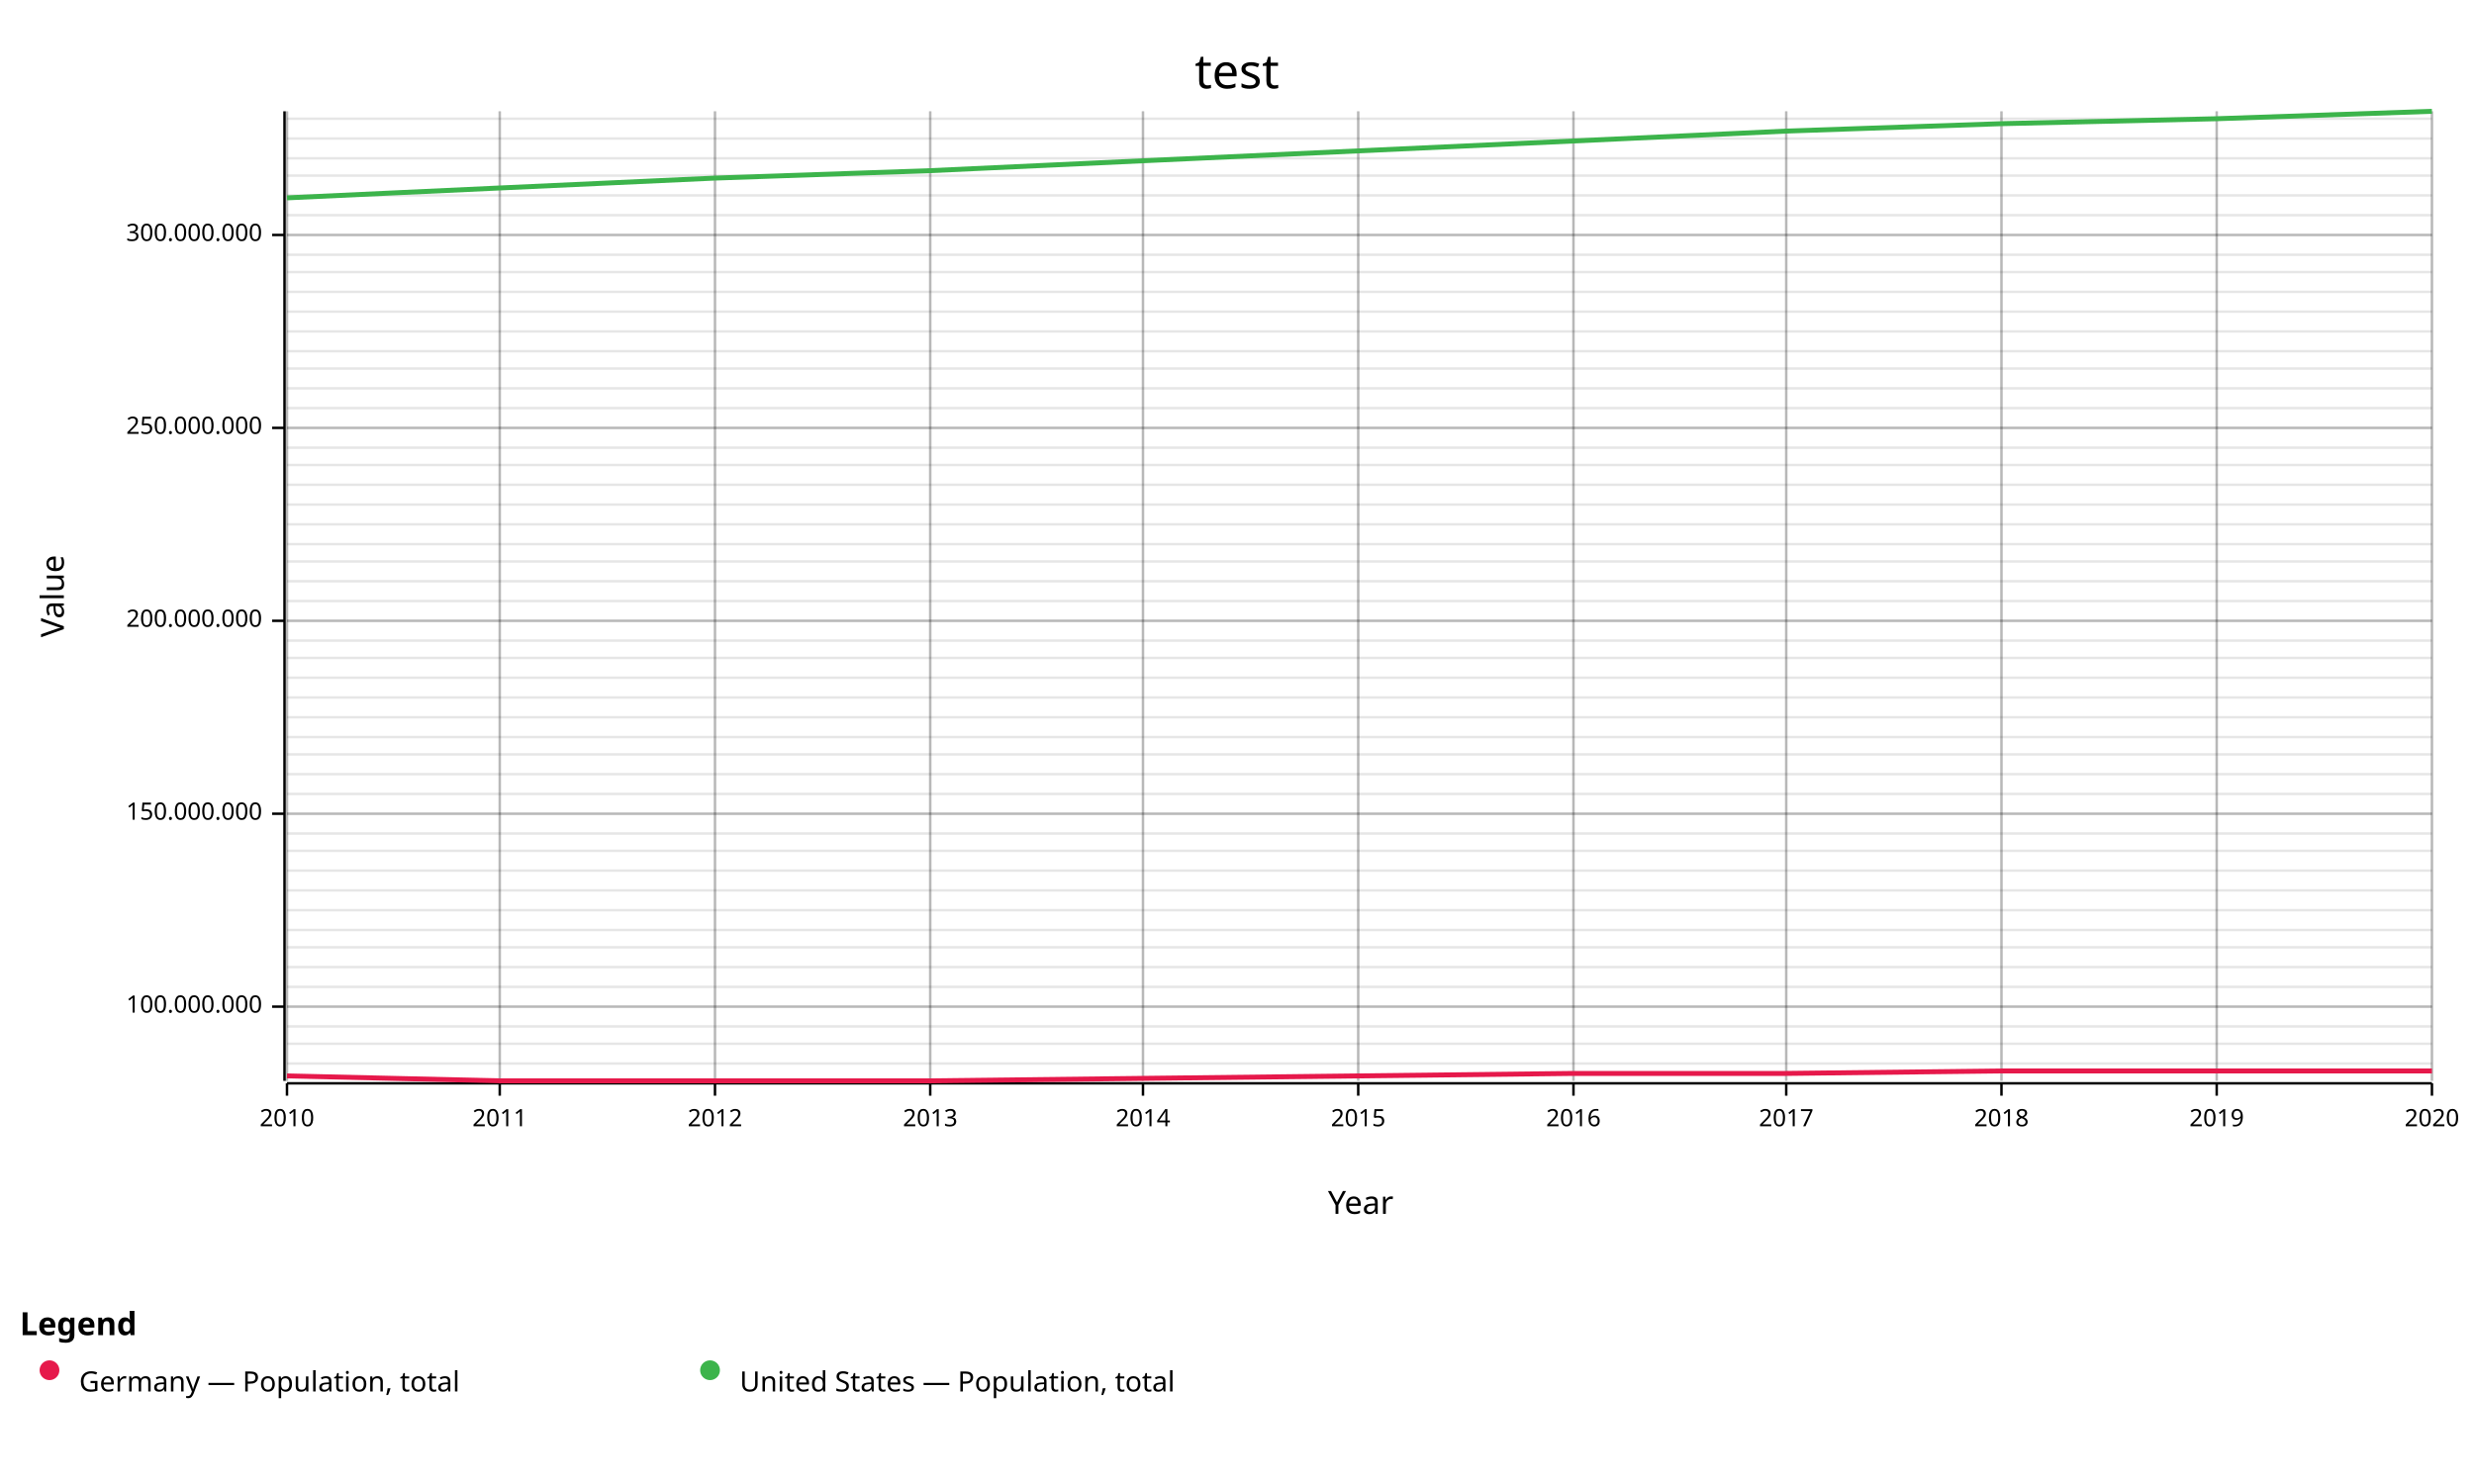
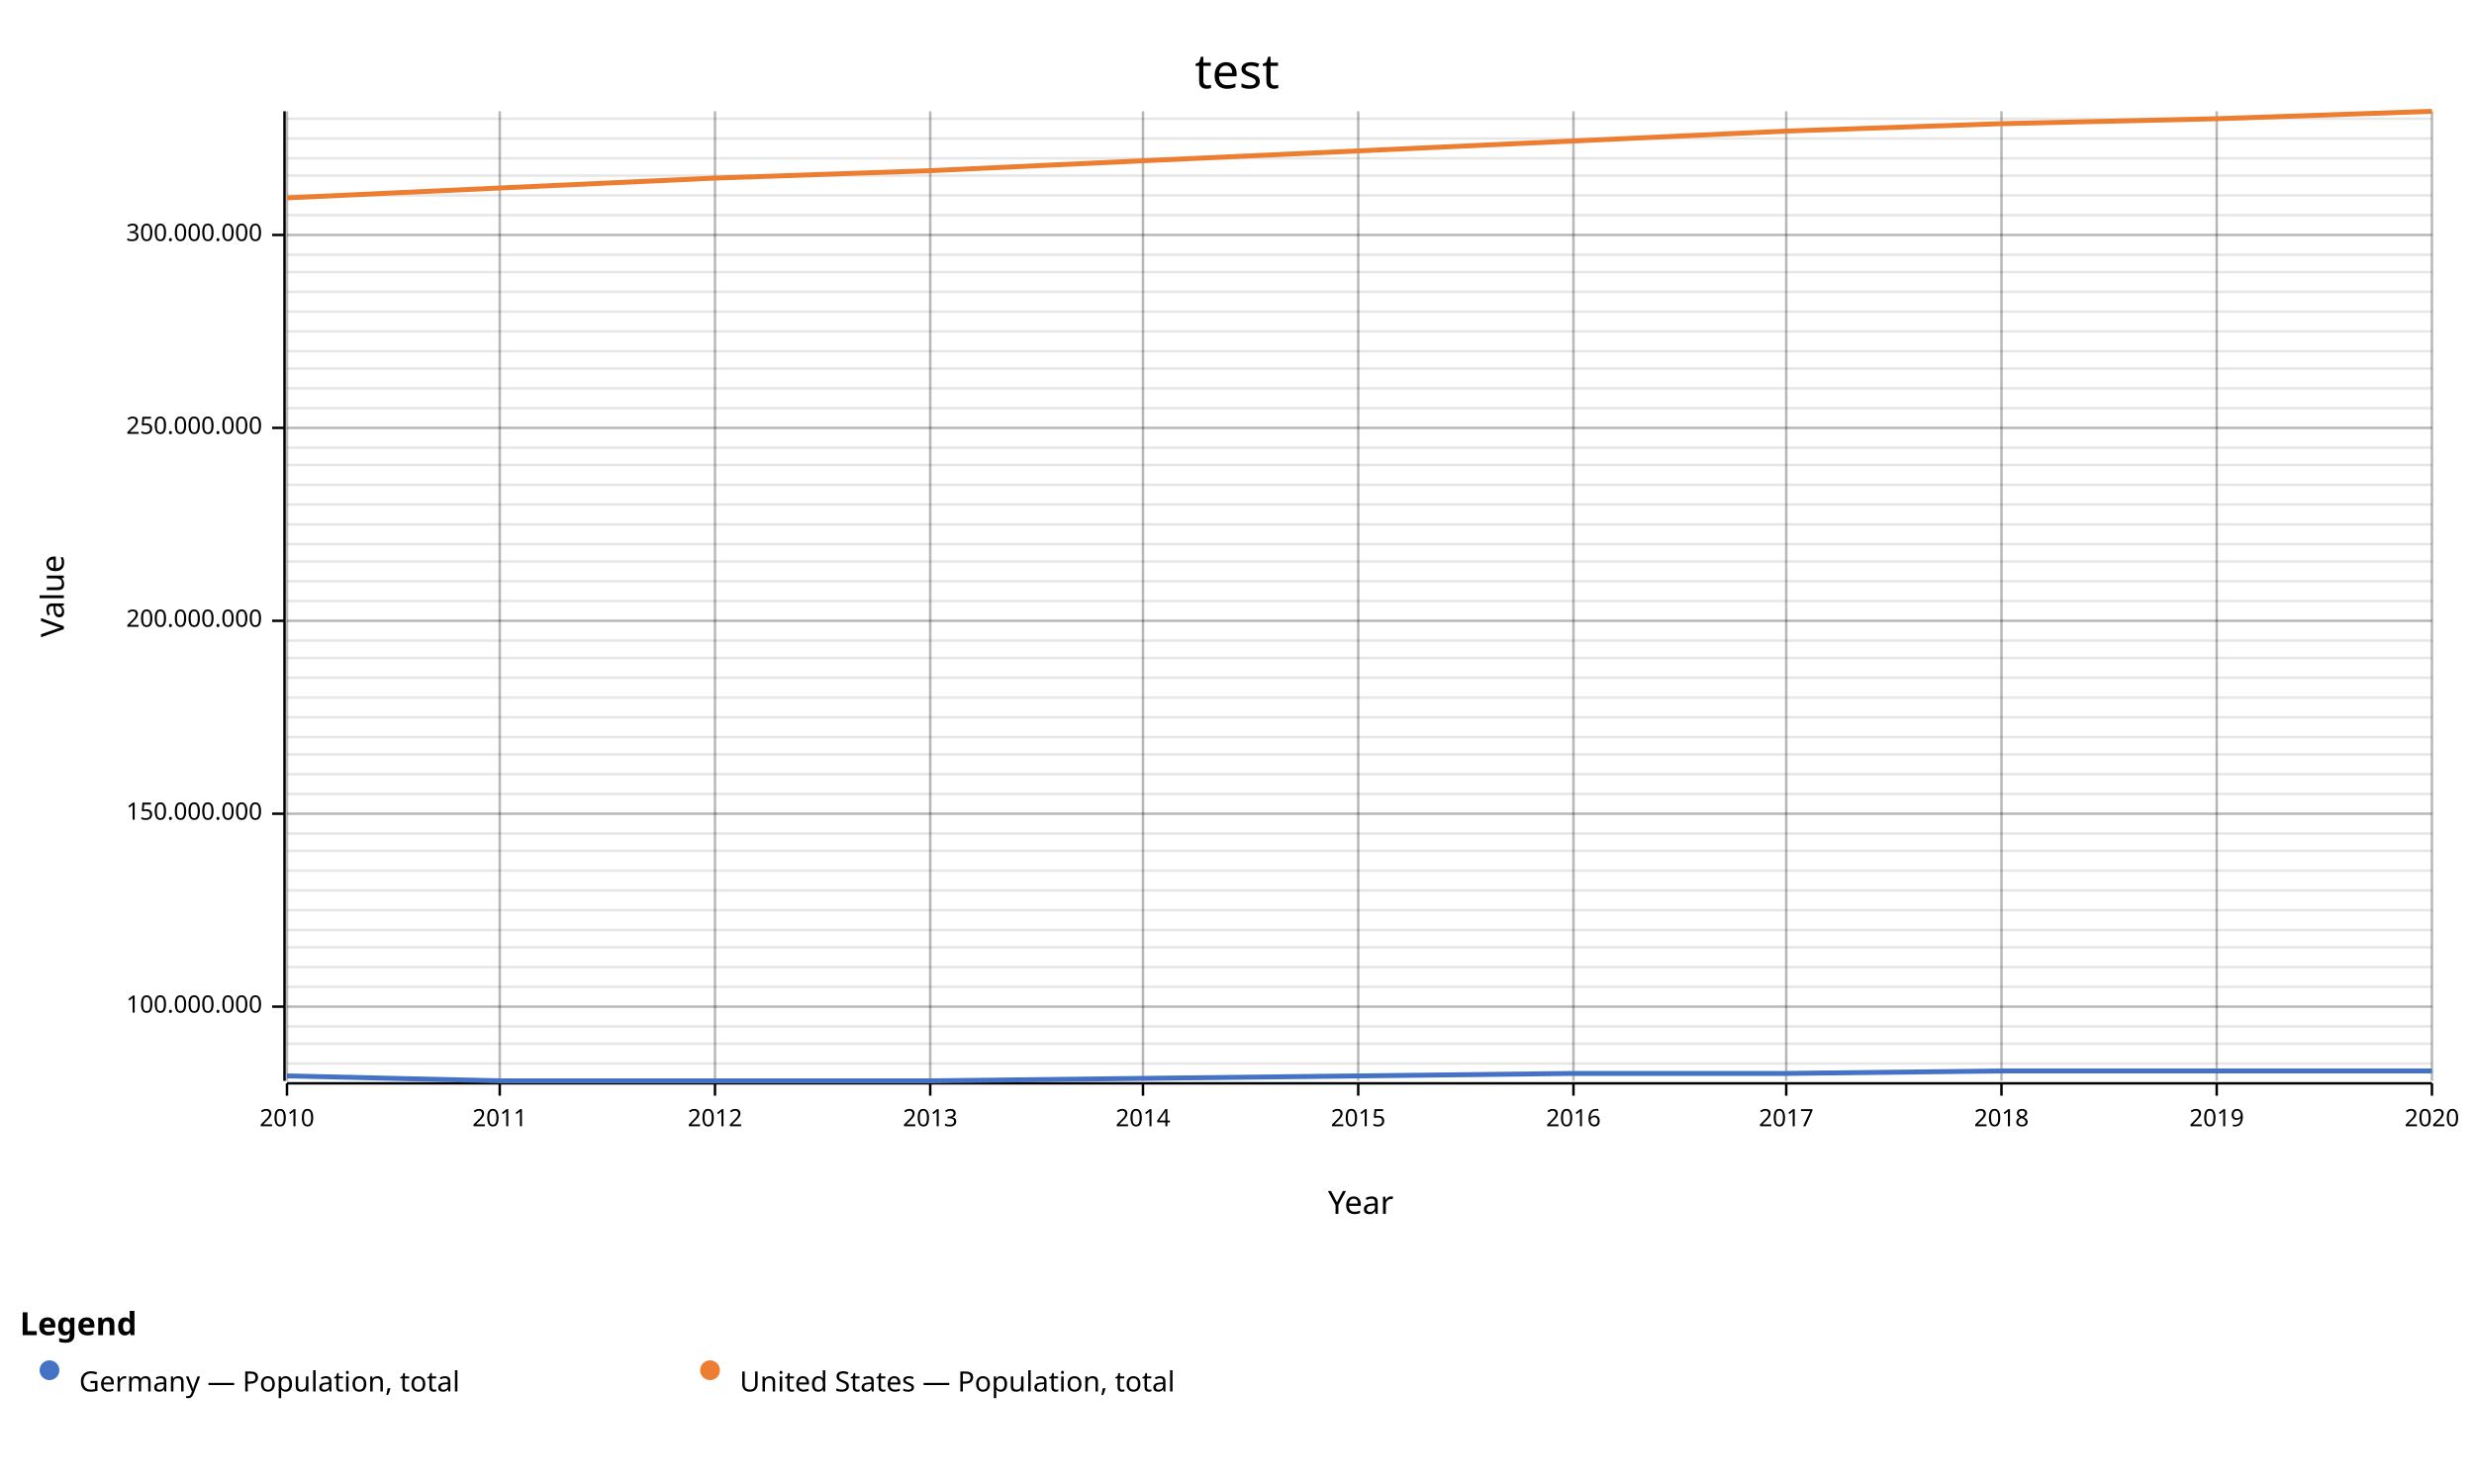
<svg xmlns="http://www.w3.org/2000/svg" width="1000" height="600" viewBox="0 0 1000 600">
  <rect x="0" y="0" width="1000" height="510" opacity="1" fill="#FFFFFF" stroke="none" />
  <rect x="0" y="510" width="1000" height="90" opacity="1" fill="#FFFFFF" stroke="none" />
  <text x="500" y="21" dy="0.76em" text-anchor="middle" font-family="sans-serif" font-size="19.355" opacity="1" fill="#000000">
test
</text>
  <line opacity="0.1" stroke="#000000" stroke-width="1" x1="116" y1="437" x2="116" y2="45" />
  <line opacity="0.1" stroke="#000000" stroke-width="1" x1="202" y1="437" x2="202" y2="45" />
  <line opacity="0.1" stroke="#000000" stroke-width="1" x1="289" y1="437" x2="289" y2="45" />
  <line opacity="0.1" stroke="#000000" stroke-width="1" x1="376" y1="437" x2="376" y2="45" />
  <line opacity="0.1" stroke="#000000" stroke-width="1" x1="462" y1="437" x2="462" y2="45" />
  <line opacity="0.1" stroke="#000000" stroke-width="1" x1="549" y1="437" x2="549" y2="45" />
  <line opacity="0.1" stroke="#000000" stroke-width="1" x1="636" y1="437" x2="636" y2="45" />
  <line opacity="0.1" stroke="#000000" stroke-width="1" x1="722" y1="437" x2="722" y2="45" />
  <line opacity="0.1" stroke="#000000" stroke-width="1" x1="809" y1="437" x2="809" y2="45" />
  <line opacity="0.1" stroke="#000000" stroke-width="1" x1="896" y1="437" x2="896" y2="45" />
  <line opacity="0.1" stroke="#000000" stroke-width="1" x1="983" y1="437" x2="983" y2="45" />
  <line opacity="0.1" stroke="#000000" stroke-width="1" x1="116" y1="430" x2="983" y2="430" />
  <line opacity="0.1" stroke="#000000" stroke-width="1" x1="116" y1="422" x2="983" y2="422" />
  <line opacity="0.1" stroke="#000000" stroke-width="1" x1="116" y1="415" x2="983" y2="415" />
  <line opacity="0.1" stroke="#000000" stroke-width="1" x1="116" y1="407" x2="983" y2="407" />
  <line opacity="0.1" stroke="#000000" stroke-width="1" x1="116" y1="399" x2="983" y2="399" />
  <line opacity="0.1" stroke="#000000" stroke-width="1" x1="116" y1="391" x2="983" y2="391" />
  <line opacity="0.1" stroke="#000000" stroke-width="1" x1="116" y1="383" x2="983" y2="383" />
  <line opacity="0.1" stroke="#000000" stroke-width="1" x1="116" y1="376" x2="983" y2="376" />
  <line opacity="0.1" stroke="#000000" stroke-width="1" x1="116" y1="368" x2="983" y2="368" />
  <line opacity="0.1" stroke="#000000" stroke-width="1" x1="116" y1="360" x2="983" y2="360" />
  <line opacity="0.1" stroke="#000000" stroke-width="1" x1="116" y1="352" x2="983" y2="352" />
  <line opacity="0.1" stroke="#000000" stroke-width="1" x1="116" y1="344" x2="983" y2="344" />
  <line opacity="0.1" stroke="#000000" stroke-width="1" x1="116" y1="337" x2="983" y2="337" />
  <line opacity="0.1" stroke="#000000" stroke-width="1" x1="116" y1="329" x2="983" y2="329" />
  <line opacity="0.1" stroke="#000000" stroke-width="1" x1="116" y1="321" x2="983" y2="321" />
  <line opacity="0.1" stroke="#000000" stroke-width="1" x1="116" y1="313" x2="983" y2="313" />
  <line opacity="0.1" stroke="#000000" stroke-width="1" x1="116" y1="305" x2="983" y2="305" />
  <line opacity="0.1" stroke="#000000" stroke-width="1" x1="116" y1="298" x2="983" y2="298" />
  <line opacity="0.1" stroke="#000000" stroke-width="1" x1="116" y1="290" x2="983" y2="290" />
  <line opacity="0.1" stroke="#000000" stroke-width="1" x1="116" y1="282" x2="983" y2="282" />
  <line opacity="0.1" stroke="#000000" stroke-width="1" x1="116" y1="274" x2="983" y2="274" />
  <line opacity="0.1" stroke="#000000" stroke-width="1" x1="116" y1="266" x2="983" y2="266" />
  <line opacity="0.1" stroke="#000000" stroke-width="1" x1="116" y1="259" x2="983" y2="259" />
  <line opacity="0.1" stroke="#000000" stroke-width="1" x1="116" y1="251" x2="983" y2="251" />
  <line opacity="0.1" stroke="#000000" stroke-width="1" x1="116" y1="243" x2="983" y2="243" />
  <line opacity="0.1" stroke="#000000" stroke-width="1" x1="116" y1="235" x2="983" y2="235" />
  <line opacity="0.1" stroke="#000000" stroke-width="1" x1="116" y1="227" x2="983" y2="227" />
  <line opacity="0.1" stroke="#000000" stroke-width="1" x1="116" y1="220" x2="983" y2="220" />
  <line opacity="0.1" stroke="#000000" stroke-width="1" x1="116" y1="212" x2="983" y2="212" />
  <line opacity="0.1" stroke="#000000" stroke-width="1" x1="116" y1="204" x2="983" y2="204" />
  <line opacity="0.1" stroke="#000000" stroke-width="1" x1="116" y1="196" x2="983" y2="196" />
  <line opacity="0.1" stroke="#000000" stroke-width="1" x1="116" y1="188" x2="983" y2="188" />
  <line opacity="0.1" stroke="#000000" stroke-width="1" x1="116" y1="181" x2="983" y2="181" />
  <line opacity="0.1" stroke="#000000" stroke-width="1" x1="116" y1="173" x2="983" y2="173" />
  <line opacity="0.1" stroke="#000000" stroke-width="1" x1="116" y1="165" x2="983" y2="165" />
  <line opacity="0.1" stroke="#000000" stroke-width="1" x1="116" y1="157" x2="983" y2="157" />
  <line opacity="0.1" stroke="#000000" stroke-width="1" x1="116" y1="149" x2="983" y2="149" />
  <line opacity="0.1" stroke="#000000" stroke-width="1" x1="116" y1="142" x2="983" y2="142" />
  <line opacity="0.1" stroke="#000000" stroke-width="1" x1="116" y1="134" x2="983" y2="134" />
  <line opacity="0.1" stroke="#000000" stroke-width="1" x1="116" y1="126" x2="983" y2="126" />
  <line opacity="0.1" stroke="#000000" stroke-width="1" x1="116" y1="118" x2="983" y2="118" />
  <line opacity="0.1" stroke="#000000" stroke-width="1" x1="116" y1="110" x2="983" y2="110" />
  <line opacity="0.1" stroke="#000000" stroke-width="1" x1="116" y1="103" x2="983" y2="103" />
  <line opacity="0.1" stroke="#000000" stroke-width="1" x1="116" y1="95" x2="983" y2="95" />
  <line opacity="0.1" stroke="#000000" stroke-width="1" x1="116" y1="87" x2="983" y2="87" />
  <line opacity="0.1" stroke="#000000" stroke-width="1" x1="116" y1="79" x2="983" y2="79" />
  <line opacity="0.1" stroke="#000000" stroke-width="1" x1="116" y1="71" x2="983" y2="71" />
  <line opacity="0.1" stroke="#000000" stroke-width="1" x1="116" y1="64" x2="983" y2="64" />
  <line opacity="0.1" stroke="#000000" stroke-width="1" x1="116" y1="56" x2="983" y2="56" />
  <line opacity="0.1" stroke="#000000" stroke-width="1" x1="116" y1="48" x2="983" y2="48" />
  <text x="16" y="241" dy="0.76em" text-anchor="middle" font-family="sans-serif" font-size="12.903" opacity="1" fill="#000000" transform="rotate(270, 16, 241)">
Value
</text>
  <text x="550" y="494" dy="-0.5ex" text-anchor="middle" font-family="sans-serif" font-size="12.903" opacity="1" fill="#000000">
Year
</text>
  <line opacity="0.2" stroke="#000000" stroke-width="1" x1="116" y1="437" x2="116" y2="45" />
  <line opacity="0.2" stroke="#000000" stroke-width="1" x1="202" y1="437" x2="202" y2="45" />
  <line opacity="0.2" stroke="#000000" stroke-width="1" x1="289" y1="437" x2="289" y2="45" />
  <line opacity="0.2" stroke="#000000" stroke-width="1" x1="376" y1="437" x2="376" y2="45" />
  <line opacity="0.2" stroke="#000000" stroke-width="1" x1="462" y1="437" x2="462" y2="45" />
  <line opacity="0.2" stroke="#000000" stroke-width="1" x1="549" y1="437" x2="549" y2="45" />
  <line opacity="0.2" stroke="#000000" stroke-width="1" x1="636" y1="437" x2="636" y2="45" />
  <line opacity="0.2" stroke="#000000" stroke-width="1" x1="722" y1="437" x2="722" y2="45" />
  <line opacity="0.2" stroke="#000000" stroke-width="1" x1="809" y1="437" x2="809" y2="45" />
  <line opacity="0.2" stroke="#000000" stroke-width="1" x1="896" y1="437" x2="896" y2="45" />
  <line opacity="0.2" stroke="#000000" stroke-width="1" x1="983" y1="437" x2="983" y2="45" />
  <line opacity="0.2" stroke="#000000" stroke-width="1" x1="116" y1="407" x2="983" y2="407" />
  <line opacity="0.2" stroke="#000000" stroke-width="1" x1="116" y1="329" x2="983" y2="329" />
  <line opacity="0.2" stroke="#000000" stroke-width="1" x1="116" y1="251" x2="983" y2="251" />
  <line opacity="0.2" stroke="#000000" stroke-width="1" x1="116" y1="173" x2="983" y2="173" />
  <line opacity="0.2" stroke="#000000" stroke-width="1" x1="116" y1="95" x2="983" y2="95" />
  <polyline fill="none" opacity="1" stroke="#000000" stroke-width="1" points="115,45 115,437 " />
  <text x="106" y="407" dy="0.5ex" text-anchor="end" font-family="sans-serif" font-size="9.677" opacity="1" fill="#000000">
100.000.000
</text>
  <polyline fill="none" opacity="1" stroke="#000000" stroke-width="1" points="110,407 115,407 " />
  <text x="106" y="329" dy="0.5ex" text-anchor="end" font-family="sans-serif" font-size="9.677" opacity="1" fill="#000000">
150.000.000
</text>
  <polyline fill="none" opacity="1" stroke="#000000" stroke-width="1" points="110,329 115,329 " />
  <text x="106" y="251" dy="0.5ex" text-anchor="end" font-family="sans-serif" font-size="9.677" opacity="1" fill="#000000">
200.000.000
</text>
  <polyline fill="none" opacity="1" stroke="#000000" stroke-width="1" points="110,251 115,251 " />
  <text x="106" y="173" dy="0.5ex" text-anchor="end" font-family="sans-serif" font-size="9.677" opacity="1" fill="#000000">
250.000.000
</text>
  <polyline fill="none" opacity="1" stroke="#000000" stroke-width="1" points="110,173 115,173 " />
  <text x="106" y="95" dy="0.5ex" text-anchor="end" font-family="sans-serif" font-size="9.677" opacity="1" fill="#000000">
300.000.000
</text>
  <polyline fill="none" opacity="1" stroke="#000000" stroke-width="1" points="110,95 115,95 " />
  <polyline fill="none" opacity="1" stroke="#000000" stroke-width="1" points="116,438 983,438 " />
  <text x="116" y="448" dy="0.76em" text-anchor="middle" font-family="sans-serif" font-size="9.677" opacity="1" fill="#000000">
2010
</text>
  <polyline fill="none" opacity="1" stroke="#000000" stroke-width="1" points="116,438 116,443 " />
  <text x="202" y="448" dy="0.76em" text-anchor="middle" font-family="sans-serif" font-size="9.677" opacity="1" fill="#000000">
2011
</text>
  <polyline fill="none" opacity="1" stroke="#000000" stroke-width="1" points="202,438 202,443 " />
  <text x="289" y="448" dy="0.76em" text-anchor="middle" font-family="sans-serif" font-size="9.677" opacity="1" fill="#000000">
2012
</text>
  <polyline fill="none" opacity="1" stroke="#000000" stroke-width="1" points="289,438 289,443 " />
  <text x="376" y="448" dy="0.76em" text-anchor="middle" font-family="sans-serif" font-size="9.677" opacity="1" fill="#000000">
2013
</text>
  <polyline fill="none" opacity="1" stroke="#000000" stroke-width="1" points="376,438 376,443 " />
  <text x="462" y="448" dy="0.76em" text-anchor="middle" font-family="sans-serif" font-size="9.677" opacity="1" fill="#000000">
2014
</text>
  <polyline fill="none" opacity="1" stroke="#000000" stroke-width="1" points="462,438 462,443 " />
  <text x="549" y="448" dy="0.76em" text-anchor="middle" font-family="sans-serif" font-size="9.677" opacity="1" fill="#000000">
2015
</text>
  <polyline fill="none" opacity="1" stroke="#000000" stroke-width="1" points="549,438 549,443 " />
  <text x="636" y="448" dy="0.76em" text-anchor="middle" font-family="sans-serif" font-size="9.677" opacity="1" fill="#000000">
2016
</text>
  <polyline fill="none" opacity="1" stroke="#000000" stroke-width="1" points="636,438 636,443 " />
  <text x="722" y="448" dy="0.76em" text-anchor="middle" font-family="sans-serif" font-size="9.677" opacity="1" fill="#000000">
2017
</text>
  <polyline fill="none" opacity="1" stroke="#000000" stroke-width="1" points="722,438 722,443 " />
  <text x="809" y="448" dy="0.76em" text-anchor="middle" font-family="sans-serif" font-size="9.677" opacity="1" fill="#000000">
2018
</text>
  <polyline fill="none" opacity="1" stroke="#000000" stroke-width="1" points="809,438 809,443 " />
  <text x="896" y="448" dy="0.76em" text-anchor="middle" font-family="sans-serif" font-size="9.677" opacity="1" fill="#000000">
2019
</text>
  <polyline fill="none" opacity="1" stroke="#000000" stroke-width="1" points="896,438 896,443 " />
  <text x="983" y="448" dy="0.76em" text-anchor="middle" font-family="sans-serif" font-size="9.677" opacity="1" fill="#000000">
2020
</text>
  <polyline fill="none" opacity="1" stroke="#000000" stroke-width="1" points="983,438 983,443 " />
-   <polyline fill="none" opacity="1" stroke="#E6194B" stroke-width="2" points="116,435 202,437 289,437 376,437 462,436 549,435 636,434 722,434 809,433 896,433 983,433 " />
-   <polyline fill="none" opacity="1" stroke="#3CB44B" stroke-width="2" points="116,80 202,76 289,72 376,69 462,65 549,61 636,57 722,53 809,50 896,48 983,45 " />
+   <polyline fill="none" opacity="1" stroke="#4472C4" stroke-width="2" points="116,435 202,437 289,437 376,437 462,436 549,435 636,434 722,434 809,433 896,433 983,433 " />
+   <polyline fill="none" opacity="1" stroke="#ED7D31" stroke-width="2" points="116,80 202,76 289,72 376,69 462,65 549,61 636,57 722,53 809,50 896,48 983,45 " />
  <rect x="0" y="510" width="1000" height="90" opacity="1" fill="#FFFFFF" stroke="none" />
  <text x="8" y="530" dy="0.76em" text-anchor="start" font-family="sans-serif" font-size="12.903" opacity="1" fill="#000000" font-weight="bold">
Legend
</text>
-   <circle cx="20" cy="554" r="4" opacity="1" fill="#E6194B" stroke="none" stroke-width="1" />
+   <circle cx="20" cy="554" r="4" opacity="1" fill="#4472C4" stroke="none" stroke-width="1" />
  <text x="32" y="554" dy="0.76em" text-anchor="start" font-family="sans-serif" font-size="11.29" opacity="1" fill="#000000">
Germany — Population, total
</text>
-   <circle cx="287" cy="554" r="4" opacity="1" fill="#3CB44B" stroke="none" stroke-width="1" />
+   <circle cx="287" cy="554" r="4" opacity="1" fill="#ED7D31" stroke="none" stroke-width="1" />
  <text x="299" y="554" dy="0.76em" text-anchor="start" font-family="sans-serif" font-size="11.29" opacity="1" fill="#000000">
United States — Population, total
</text>
</svg>
